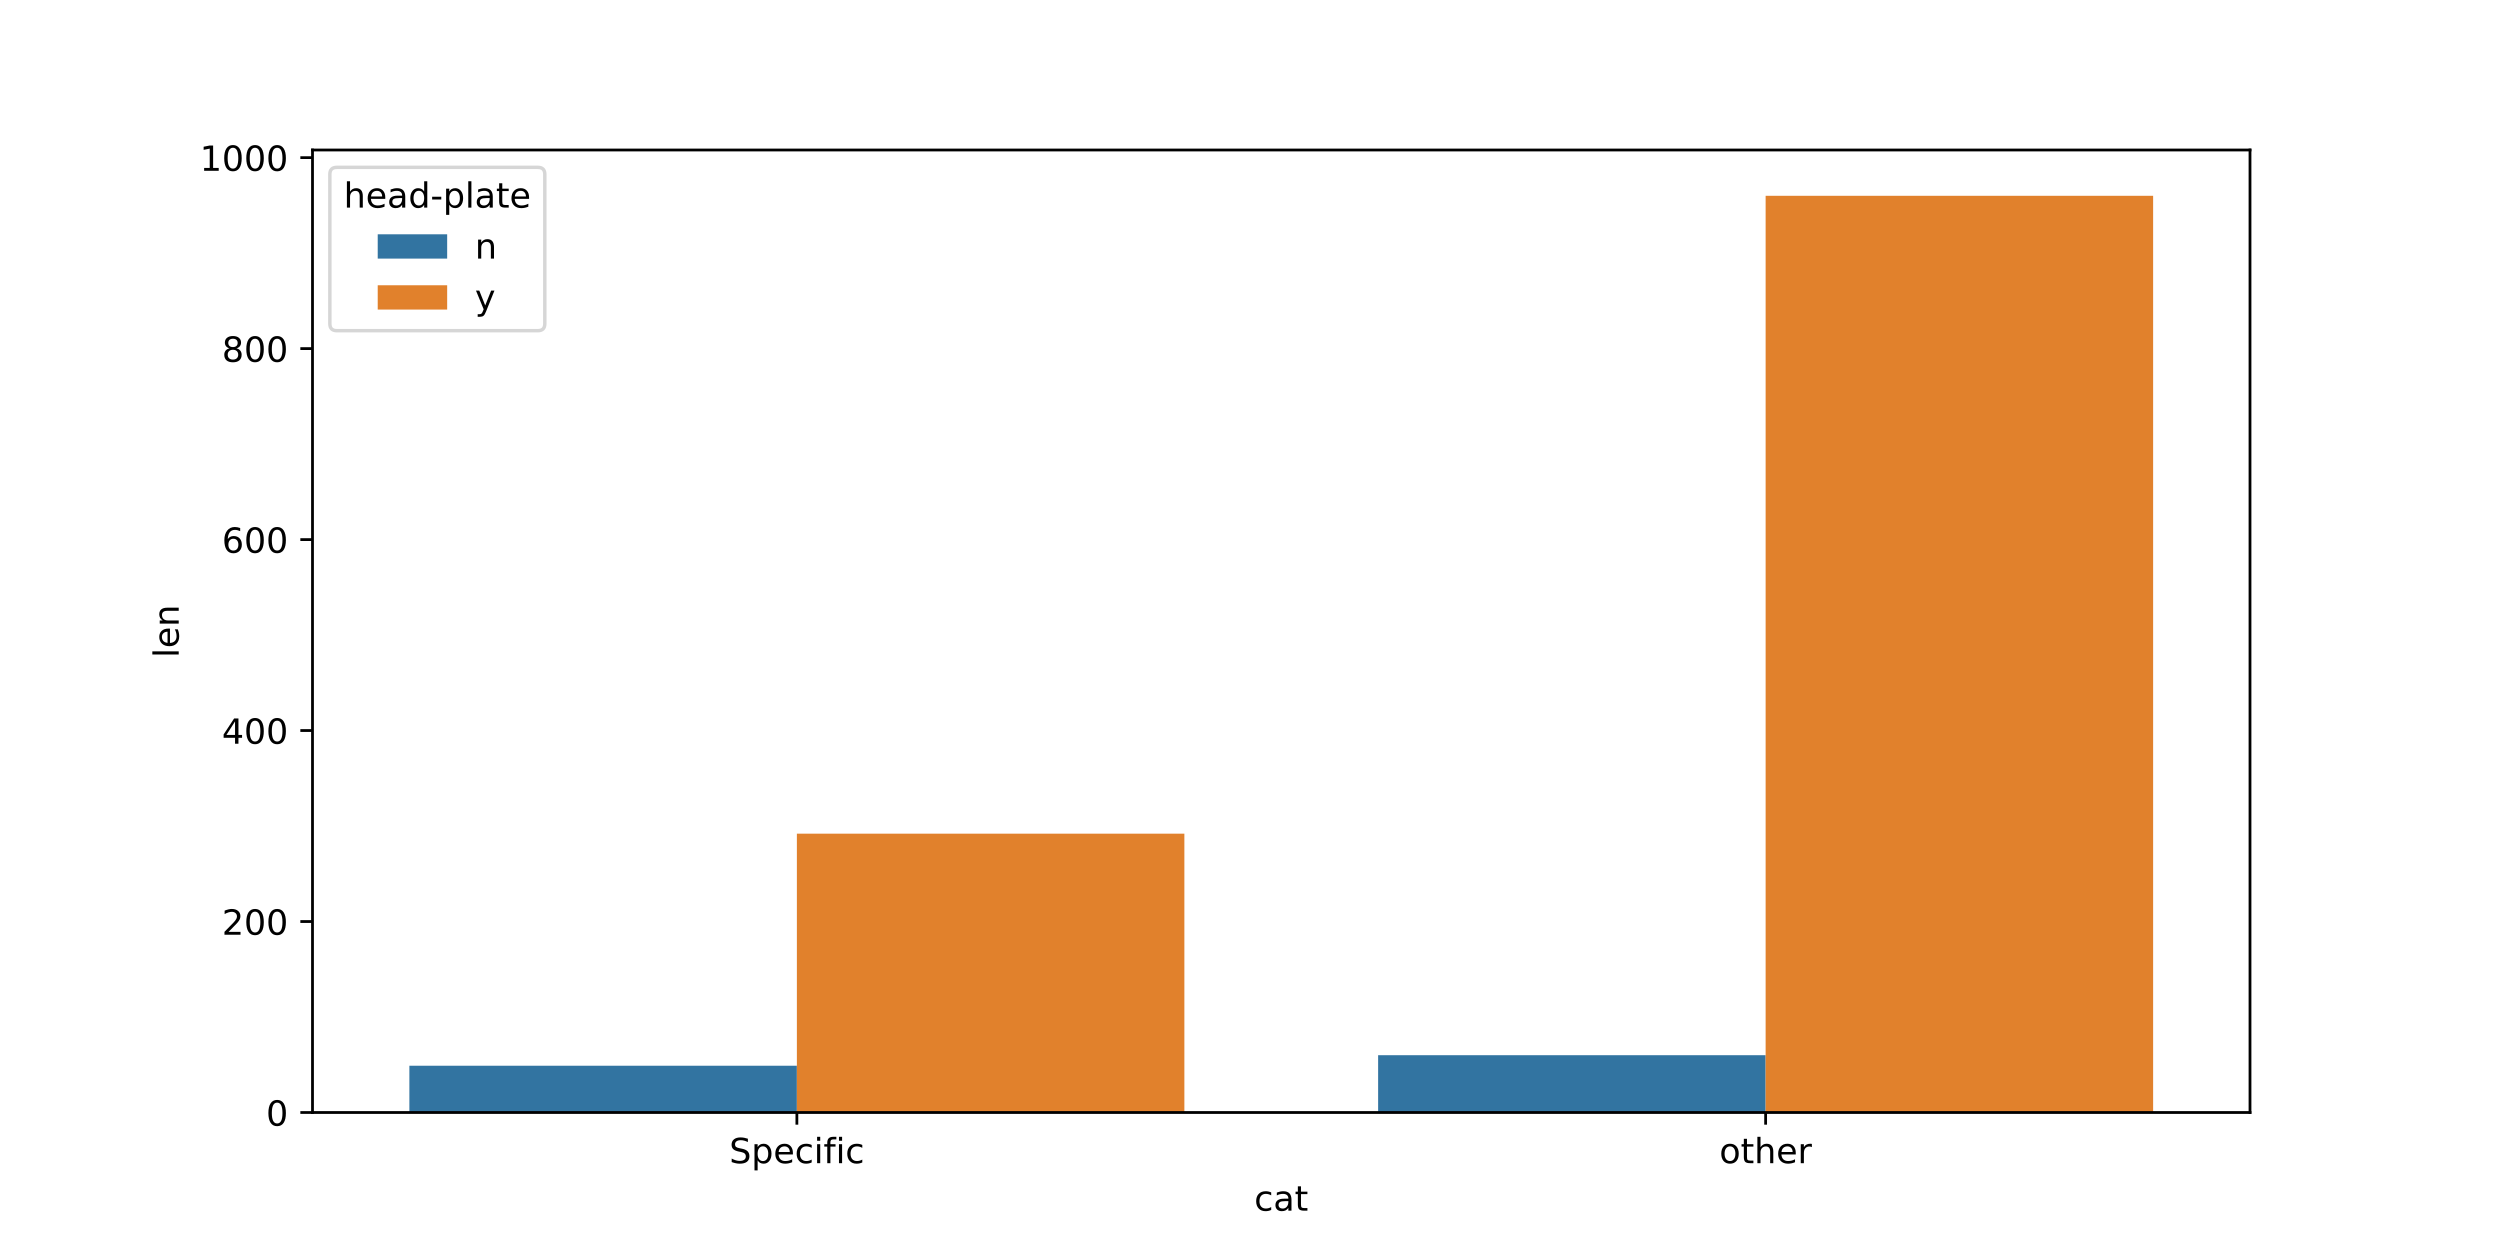
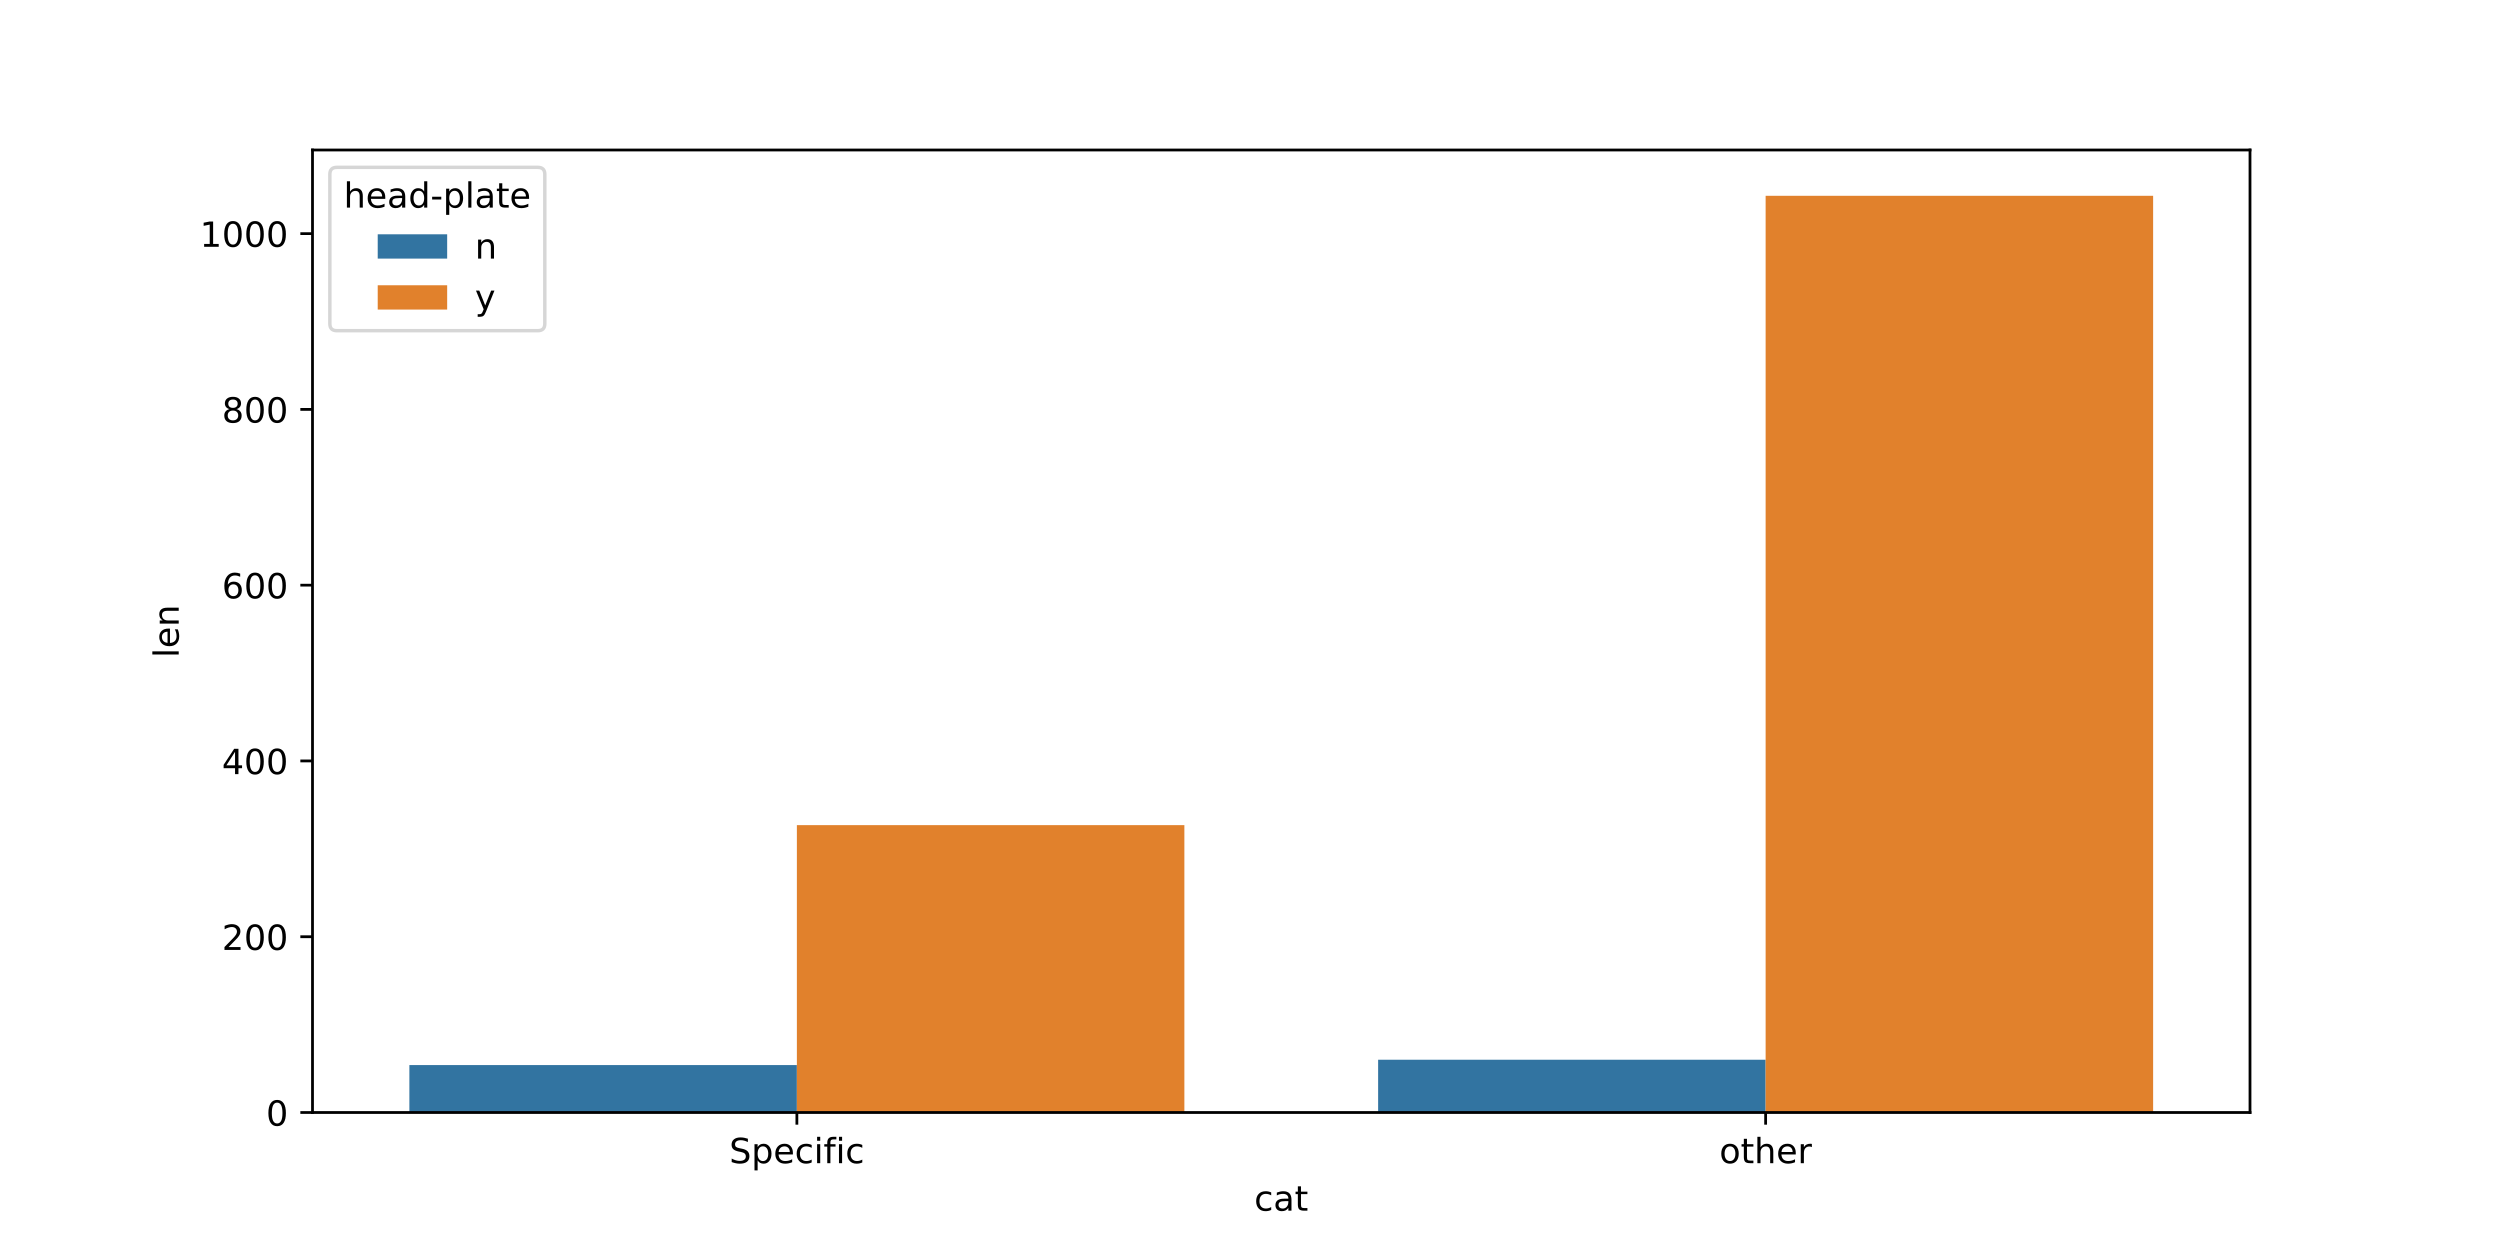
<svg xmlns="http://www.w3.org/2000/svg" xmlns:xlink="http://www.w3.org/1999/xlink" width="720pt" height="360pt" viewBox="0 0 720 360" version="1.1">
  <defs>
    <style type="text/css">*{stroke-linejoin: round; stroke-linecap: butt}</style>
  </defs>
  <g id="figure_1">
    <g id="patch_1">
      <path d="M 0 360  L 720 360  L 720 0  L 0 0  z " style="fill: #ffffff" />
    </g>
    <g id="axes_1">
      <g id="patch_2">
        <path d="M 90 320.4  L 648 320.4  L 648 43.2  L 90 43.2  z " style="fill: #ffffff" />
      </g>
      <g id="patch_3">
-         <path d="M 117.9 320.4  L 229.5 320.4  L 229.5 306.925  L 117.9 306.925  z " clip-path="url(#p274974f5da)" style="fill: #3274a1" />
+         <path d="M 117.9 320.4  L 229.5 320.4  L 229.5 306.732  L 117.9 306.732  z " clip-path="url(#p75de2589b2)" style="fill: #3274a1" />
      </g>
      <g id="patch_4">
-         <path d="M 396.9 320.4  L 508.5 320.4  L 508.5 303.9  L 396.9 303.9  z " clip-path="url(#p274974f5da)" style="fill: #3274a1" />
+         <path d="M 396.9 320.4  L 508.5 320.4  L 508.5 305.213  L 396.9 305.213  z " clip-path="url(#p75de2589b2)" style="fill: #3274a1" />
      </g>
      <g id="patch_5">
-         <path d="M 229.5 320.4  L 341.1 320.4  L 341.1 240.1  L 229.5 240.1  z " clip-path="url(#p274974f5da)" style="fill: #e1812c" />
+         <path d="M 229.5 320.4  L 341.1 320.4  L 341.1 237.631  L 229.5 237.631  z " clip-path="url(#p75de2589b2)" style="fill: #e1812c" />
      </g>
      <g id="patch_6">
-         <path d="M 508.5 320.4  L 620.1 320.4  L 620.1 56.4  L 508.5 56.4  z " clip-path="url(#p274974f5da)" style="fill: #e1812c" />
+         <path d="M 508.5 320.4  L 620.1 320.4  L 620.1 56.4  L 508.5 56.4  z " clip-path="url(#p75de2589b2)" style="fill: #e1812c" />
      </g>
      <g id="patch_7">
-         <path d="M 229.5 320.4  L 229.5 320.4  L 229.5 320.4  L 229.5 320.4  z " clip-path="url(#p274974f5da)" style="fill: #3274a1" />
+         <path d="M 229.5 320.4  L 229.5 320.4  L 229.5 320.4  L 229.5 320.4  z " clip-path="url(#p75de2589b2)" style="fill: #3274a1" />
      </g>
      <g id="patch_8">
-         <path d="M 229.5 320.4  L 229.5 320.4  L 229.5 320.4  L 229.5 320.4  z " clip-path="url(#p274974f5da)" style="fill: #e1812c" />
+         <path d="M 229.5 320.4  L 229.5 320.4  L 229.5 320.4  L 229.5 320.4  z " clip-path="url(#p75de2589b2)" style="fill: #e1812c" />
      </g>
      <g id="matplotlib.axis_1">
        <g id="xtick_1">
          <g id="line2d_1">
            <defs>
-               <path id="m97b4b546ba" d="M 0 0  L 0 3.5  " style="stroke: #000000; stroke-width: 0.8" />
-             </defs>
-             <g>
-               <use xlink:href="#m97b4b546ba" x="229.5" y="320.4" style="stroke: #000000; stroke-width: 0.8" />
+               <path id="m68169b5385" d="M 0 0  L 0 3.5  " style="stroke: #000000; stroke-width: 0.8" />
+             </defs>
+             <g>
+               <use xlink:href="#m68169b5385" x="229.5" y="320.4" style="stroke: #000000; stroke-width: 0.8" />
            </g>
          </g>
          <g id="text_1">
            <g transform="translate(210.0383 334.9984) scale(0.1 -0.1)">
              <defs>
                <path id="DejaVuSans-53" d="M 3425 4513  L 3425 3897  Q 3066 4069 2747 4153  Q 2428 4238 2131 4238  Q 1616 4238 1336 4038  Q 1056 3838 1056 3469  Q 1056 3159 1242 3001  Q 1428 2844 1947 2747  L 2328 2669  Q 3034 2534 3370 2195  Q 3706 1856 3706 1288  Q 3706 609 3251 259  Q 2797 -91 1919 -91  Q 1588 -91 1214 -16  Q 841 59 441 206  L 441 856  Q 825 641 1194 531  Q 1563 422 1919 422  Q 2459 422 2753 634  Q 3047 847 3047 1241  Q 3047 1584 2836 1778  Q 2625 1972 2144 2069  L 1759 2144  Q 1053 2284 737 2584  Q 422 2884 422 3419  Q 422 4038 858 4394  Q 1294 4750 2059 4750  Q 2388 4750 2728 4690  Q 3069 4631 3425 4513  z " transform="scale(0.015625)" />
                <path id="DejaVuSans-70" d="M 1159 525  L 1159 -1331  L 581 -1331  L 581 3500  L 1159 3500  L 1159 2969  Q 1341 3281 1617 3432  Q 1894 3584 2278 3584  Q 2916 3584 3314 3078  Q 3713 2572 3713 1747  Q 3713 922 3314 415  Q 2916 -91 2278 -91  Q 1894 -91 1617 61  Q 1341 213 1159 525  z M 3116 1747  Q 3116 2381 2855 2742  Q 2594 3103 2138 3103  Q 1681 3103 1420 2742  Q 1159 2381 1159 1747  Q 1159 1113 1420 752  Q 1681 391 2138 391  Q 2594 391 2855 752  Q 3116 1113 3116 1747  z " transform="scale(0.015625)" />
                <path id="DejaVuSans-65" d="M 3597 1894  L 3597 1613  L 953 1613  Q 991 1019 1311 708  Q 1631 397 2203 397  Q 2534 397 2845 478  Q 3156 559 3463 722  L 3463 178  Q 3153 47 2828 -22  Q 2503 -91 2169 -91  Q 1331 -91 842 396  Q 353 884 353 1716  Q 353 2575 817 3079  Q 1281 3584 2069 3584  Q 2775 3584 3186 3129  Q 3597 2675 3597 1894  z M 3022 2063  Q 3016 2534 2758 2815  Q 2500 3097 2075 3097  Q 1594 3097 1305 2825  Q 1016 2553 972 2059  L 3022 2063  z " transform="scale(0.015625)" />
                <path id="DejaVuSans-63" d="M 3122 3366  L 3122 2828  Q 2878 2963 2633 3030  Q 2388 3097 2138 3097  Q 1578 3097 1268 2742  Q 959 2388 959 1747  Q 959 1106 1268 751  Q 1578 397 2138 397  Q 2388 397 2633 464  Q 2878 531 3122 666  L 3122 134  Q 2881 22 2623 -34  Q 2366 -91 2075 -91  Q 1284 -91 818 406  Q 353 903 353 1747  Q 353 2603 823 3093  Q 1294 3584 2113 3584  Q 2378 3584 2631 3529  Q 2884 3475 3122 3366  z " transform="scale(0.015625)" />
                <path id="DejaVuSans-69" d="M 603 3500  L 1178 3500  L 1178 0  L 603 0  L 603 3500  z M 603 4863  L 1178 4863  L 1178 4134  L 603 4134  L 603 4863  z " transform="scale(0.015625)" />
                <path id="DejaVuSans-66" d="M 2375 4863  L 2375 4384  L 1825 4384  Q 1516 4384 1395 4259  Q 1275 4134 1275 3809  L 1275 3500  L 2222 3500  L 2222 3053  L 1275 3053  L 1275 0  L 697 0  L 697 3053  L 147 3053  L 147 3500  L 697 3500  L 697 3744  Q 697 4328 969 4595  Q 1241 4863 1831 4863  L 2375 4863  z " transform="scale(0.015625)" />
              </defs>
              <use xlink:href="#DejaVuSans-53" />
              <use xlink:href="#DejaVuSans-70" transform="translate(63.47656 0)" />
              <use xlink:href="#DejaVuSans-65" transform="translate(126.9531 0)" />
              <use xlink:href="#DejaVuSans-63" transform="translate(188.4766 0)" />
              <use xlink:href="#DejaVuSans-69" transform="translate(243.457 0)" />
              <use xlink:href="#DejaVuSans-66" transform="translate(271.2402 0)" />
              <use xlink:href="#DejaVuSans-69" transform="translate(306.4453 0)" />
              <use xlink:href="#DejaVuSans-63" transform="translate(334.2285 0)" />
            </g>
          </g>
        </g>
        <g id="xtick_2">
          <g id="line2d_2">
            <g>
-               <use xlink:href="#m97b4b546ba" x="508.5" y="320.4" style="stroke: #000000; stroke-width: 0.8" />
+               <use xlink:href="#m68169b5385" x="508.5" y="320.4" style="stroke: #000000; stroke-width: 0.8" />
            </g>
          </g>
          <g id="text_2">
            <g transform="translate(495.1797 334.9984) scale(0.1 -0.1)">
              <defs>
                <path id="DejaVuSans-6f" d="M 1959 3097  Q 1497 3097 1228 2736  Q 959 2375 959 1747  Q 959 1119 1226 758  Q 1494 397 1959 397  Q 2419 397 2687 759  Q 2956 1122 2956 1747  Q 2956 2369 2687 2733  Q 2419 3097 1959 3097  z M 1959 3584  Q 2709 3584 3137 3096  Q 3566 2609 3566 1747  Q 3566 888 3137 398  Q 2709 -91 1959 -91  Q 1206 -91 779 398  Q 353 888 353 1747  Q 353 2609 779 3096  Q 1206 3584 1959 3584  z " transform="scale(0.015625)" />
                <path id="DejaVuSans-74" d="M 1172 4494  L 1172 3500  L 2356 3500  L 2356 3053  L 1172 3053  L 1172 1153  Q 1172 725 1289 603  Q 1406 481 1766 481  L 2356 481  L 2356 0  L 1766 0  Q 1100 0 847 248  Q 594 497 594 1153  L 594 3053  L 172 3053  L 172 3500  L 594 3500  L 594 4494  L 1172 4494  z " transform="scale(0.015625)" />
                <path id="DejaVuSans-68" d="M 3513 2113  L 3513 0  L 2938 0  L 2938 2094  Q 2938 2591 2744 2837  Q 2550 3084 2163 3084  Q 1697 3084 1428 2787  Q 1159 2491 1159 1978  L 1159 0  L 581 0  L 581 4863  L 1159 4863  L 1159 2956  Q 1366 3272 1645 3428  Q 1925 3584 2291 3584  Q 2894 3584 3203 3211  Q 3513 2838 3513 2113  z " transform="scale(0.015625)" />
                <path id="DejaVuSans-72" d="M 2631 2963  Q 2534 3019 2420 3045  Q 2306 3072 2169 3072  Q 1681 3072 1420 2755  Q 1159 2438 1159 1844  L 1159 0  L 581 0  L 581 3500  L 1159 3500  L 1159 2956  Q 1341 3275 1631 3429  Q 1922 3584 2338 3584  Q 2397 3584 2469 3576  Q 2541 3569 2628 3553  L 2631 2963  z " transform="scale(0.015625)" />
              </defs>
              <use xlink:href="#DejaVuSans-6f" />
              <use xlink:href="#DejaVuSans-74" transform="translate(61.18164 0)" />
              <use xlink:href="#DejaVuSans-68" transform="translate(100.3906 0)" />
              <use xlink:href="#DejaVuSans-65" transform="translate(163.7695 0)" />
              <use xlink:href="#DejaVuSans-72" transform="translate(225.293 0)" />
            </g>
          </g>
        </g>
        <g id="text_3">
          <g transform="translate(361.2266 348.6766) scale(0.1 -0.1)">
            <defs>
              <path id="DejaVuSans-61" d="M 2194 1759  Q 1497 1759 1228 1600  Q 959 1441 959 1056  Q 959 750 1161 570  Q 1363 391 1709 391  Q 2188 391 2477 730  Q 2766 1069 2766 1631  L 2766 1759  L 2194 1759  z M 3341 1997  L 3341 0  L 2766 0  L 2766 531  Q 2569 213 2275 61  Q 1981 -91 1556 -91  Q 1019 -91 701 211  Q 384 513 384 1019  Q 384 1609 779 1909  Q 1175 2209 1959 2209  L 2766 2209  L 2766 2266  Q 2766 2663 2505 2880  Q 2244 3097 1772 3097  Q 1472 3097 1187 3025  Q 903 2953 641 2809  L 641 3341  Q 956 3463 1253 3523  Q 1550 3584 1831 3584  Q 2591 3584 2966 3190  Q 3341 2797 3341 1997  z " transform="scale(0.015625)" />
            </defs>
            <use xlink:href="#DejaVuSans-63" />
            <use xlink:href="#DejaVuSans-61" transform="translate(54.98047 0)" />
            <use xlink:href="#DejaVuSans-74" transform="translate(116.2598 0)" />
          </g>
        </g>
      </g>
      <g id="matplotlib.axis_2">
        <g id="ytick_1">
          <g id="line2d_3">
            <defs>
-               <path id="m7fbe0d3641" d="M 0 0  L -3.5 0  " style="stroke: #000000; stroke-width: 0.8" />
-             </defs>
-             <g>
-               <use xlink:href="#m7fbe0d3641" x="90" y="320.4" style="stroke: #000000; stroke-width: 0.8" />
+               <path id="m15484db1a5" d="M 0 0  L -3.5 0  " style="stroke: #000000; stroke-width: 0.8" />
+             </defs>
+             <g>
+               <use xlink:href="#m15484db1a5" x="90" y="320.4" style="stroke: #000000; stroke-width: 0.8" />
            </g>
          </g>
          <g id="text_4">
            <g transform="translate(76.6375 324.1992) scale(0.1 -0.1)">
              <defs>
                <path id="DejaVuSans-30" d="M 2034 4250  Q 1547 4250 1301 3770  Q 1056 3291 1056 2328  Q 1056 1369 1301 889  Q 1547 409 2034 409  Q 2525 409 2770 889  Q 3016 1369 3016 2328  Q 3016 3291 2770 3770  Q 2525 4250 2034 4250  z M 2034 4750  Q 2819 4750 3233 4129  Q 3647 3509 3647 2328  Q 3647 1150 3233 529  Q 2819 -91 2034 -91  Q 1250 -91 836 529  Q 422 1150 422 2328  Q 422 3509 836 4129  Q 1250 4750 2034 4750  z " transform="scale(0.015625)" />
              </defs>
              <use xlink:href="#DejaVuSans-30" />
            </g>
          </g>
        </g>
        <g id="ytick_2">
          <g id="line2d_4">
            <g>
-               <use xlink:href="#m7fbe0d3641" x="90" y="265.4" style="stroke: #000000; stroke-width: 0.8" />
+               <use xlink:href="#m15484db1a5" x="90" y="269.777" style="stroke: #000000; stroke-width: 0.8" />
            </g>
          </g>
          <g id="text_5">
-             <g transform="translate(63.9125 269.1992) scale(0.1 -0.1)">
+             <g transform="translate(63.9125 273.576) scale(0.1 -0.1)">
              <defs>
                <path id="DejaVuSans-32" d="M 1228 531  L 3431 531  L 3431 0  L 469 0  L 469 531  Q 828 903 1448 1529  Q 2069 2156 2228 2338  Q 2531 2678 2651 2914  Q 2772 3150 2772 3378  Q 2772 3750 2511 3984  Q 2250 4219 1831 4219  Q 1534 4219 1204 4116  Q 875 4013 500 3803  L 500 4441  Q 881 4594 1212 4672  Q 1544 4750 1819 4750  Q 2544 4750 2975 4387  Q 3406 4025 3406 3419  Q 3406 3131 3298 2873  Q 3191 2616 2906 2266  Q 2828 2175 2409 1742  Q 1991 1309 1228 531  z " transform="scale(0.015625)" />
              </defs>
              <use xlink:href="#DejaVuSans-32" />
              <use xlink:href="#DejaVuSans-30" transform="translate(63.62305 0)" />
              <use xlink:href="#DejaVuSans-30" transform="translate(127.2461 0)" />
            </g>
          </g>
        </g>
        <g id="ytick_3">
          <g id="line2d_5">
            <g>
-               <use xlink:href="#m7fbe0d3641" x="90" y="210.4" style="stroke: #000000; stroke-width: 0.8" />
+               <use xlink:href="#m15484db1a5" x="90" y="219.154" style="stroke: #000000; stroke-width: 0.8" />
            </g>
          </g>
          <g id="text_6">
-             <g transform="translate(63.9125 214.1992) scale(0.1 -0.1)">
+             <g transform="translate(63.9125 222.9528) scale(0.1 -0.1)">
              <defs>
                <path id="DejaVuSans-34" d="M 2419 4116  L 825 1625  L 2419 1625  L 2419 4116  z M 2253 4666  L 3047 4666  L 3047 1625  L 3713 1625  L 3713 1100  L 3047 1100  L 3047 0  L 2419 0  L 2419 1100  L 313 1100  L 313 1709  L 2253 4666  z " transform="scale(0.015625)" />
              </defs>
              <use xlink:href="#DejaVuSans-34" />
              <use xlink:href="#DejaVuSans-30" transform="translate(63.62305 0)" />
              <use xlink:href="#DejaVuSans-30" transform="translate(127.2461 0)" />
            </g>
          </g>
        </g>
        <g id="ytick_4">
          <g id="line2d_6">
            <g>
-               <use xlink:href="#m7fbe0d3641" x="90" y="155.4" style="stroke: #000000; stroke-width: 0.8" />
+               <use xlink:href="#m15484db1a5" x="90" y="168.53" style="stroke: #000000; stroke-width: 0.8" />
            </g>
          </g>
          <g id="text_7">
-             <g transform="translate(63.9125 159.1992) scale(0.1 -0.1)">
+             <g transform="translate(63.9125 172.3296) scale(0.1 -0.1)">
              <defs>
                <path id="DejaVuSans-36" d="M 2113 2584  Q 1688 2584 1439 2293  Q 1191 2003 1191 1497  Q 1191 994 1439 701  Q 1688 409 2113 409  Q 2538 409 2786 701  Q 3034 994 3034 1497  Q 3034 2003 2786 2293  Q 2538 2584 2113 2584  z M 3366 4563  L 3366 3988  Q 3128 4100 2886 4159  Q 2644 4219 2406 4219  Q 1781 4219 1451 3797  Q 1122 3375 1075 2522  Q 1259 2794 1537 2939  Q 1816 3084 2150 3084  Q 2853 3084 3261 2657  Q 3669 2231 3669 1497  Q 3669 778 3244 343  Q 2819 -91 2113 -91  Q 1303 -91 875 529  Q 447 1150 447 2328  Q 447 3434 972 4092  Q 1497 4750 2381 4750  Q 2619 4750 2861 4703  Q 3103 4656 3366 4563  z " transform="scale(0.015625)" />
              </defs>
              <use xlink:href="#DejaVuSans-36" />
              <use xlink:href="#DejaVuSans-30" transform="translate(63.62305 0)" />
              <use xlink:href="#DejaVuSans-30" transform="translate(127.2461 0)" />
            </g>
          </g>
        </g>
        <g id="ytick_5">
          <g id="line2d_7">
            <g>
-               <use xlink:href="#m7fbe0d3641" x="90" y="100.4" style="stroke: #000000; stroke-width: 0.8" />
+               <use xlink:href="#m15484db1a5" x="90" y="117.907" style="stroke: #000000; stroke-width: 0.8" />
            </g>
          </g>
          <g id="text_8">
-             <g transform="translate(63.9125 104.1992) scale(0.1 -0.1)">
+             <g transform="translate(63.9125 121.7064) scale(0.1 -0.1)">
              <defs>
                <path id="DejaVuSans-38" d="M 2034 2216  Q 1584 2216 1326 1975  Q 1069 1734 1069 1313  Q 1069 891 1326 650  Q 1584 409 2034 409  Q 2484 409 2743 651  Q 3003 894 3003 1313  Q 3003 1734 2745 1975  Q 2488 2216 2034 2216  z M 1403 2484  Q 997 2584 770 2862  Q 544 3141 544 3541  Q 544 4100 942 4425  Q 1341 4750 2034 4750  Q 2731 4750 3128 4425  Q 3525 4100 3525 3541  Q 3525 3141 3298 2862  Q 3072 2584 2669 2484  Q 3125 2378 3379 2068  Q 3634 1759 3634 1313  Q 3634 634 3220 271  Q 2806 -91 2034 -91  Q 1263 -91 848 271  Q 434 634 434 1313  Q 434 1759 690 2068  Q 947 2378 1403 2484  z M 1172 3481  Q 1172 3119 1398 2916  Q 1625 2713 2034 2713  Q 2441 2713 2670 2916  Q 2900 3119 2900 3481  Q 2900 3844 2670 4047  Q 2441 4250 2034 4250  Q 1625 4250 1398 4047  Q 1172 3844 1172 3481  z " transform="scale(0.015625)" />
              </defs>
              <use xlink:href="#DejaVuSans-38" />
              <use xlink:href="#DejaVuSans-30" transform="translate(63.62305 0)" />
              <use xlink:href="#DejaVuSans-30" transform="translate(127.2461 0)" />
            </g>
          </g>
        </g>
        <g id="ytick_6">
          <g id="line2d_8">
            <g>
-               <use xlink:href="#m7fbe0d3641" x="90" y="45.4" style="stroke: #000000; stroke-width: 0.8" />
+               <use xlink:href="#m15484db1a5" x="90" y="67.284" style="stroke: #000000; stroke-width: 0.8" />
            </g>
          </g>
          <g id="text_9">
-             <g transform="translate(57.55 49.19922) scale(0.1 -0.1)">
+             <g transform="translate(57.55 71.08321) scale(0.1 -0.1)">
              <defs>
                <path id="DejaVuSans-31" d="M 794 531  L 1825 531  L 1825 4091  L 703 3866  L 703 4441  L 1819 4666  L 2450 4666  L 2450 531  L 3481 531  L 3481 0  L 794 0  L 794 531  z " transform="scale(0.015625)" />
              </defs>
              <use xlink:href="#DejaVuSans-31" />
              <use xlink:href="#DejaVuSans-30" transform="translate(63.62305 0)" />
              <use xlink:href="#DejaVuSans-30" transform="translate(127.2461 0)" />
              <use xlink:href="#DejaVuSans-30" transform="translate(190.8691 0)" />
            </g>
          </g>
        </g>
        <g id="text_10">
          <g transform="translate(51.47031 189.4344) rotate(-90) scale(0.1 -0.1)">
            <defs>
              <path id="DejaVuSans-6c" d="M 603 4863  L 1178 4863  L 1178 0  L 603 0  L 603 4863  z " transform="scale(0.015625)" />
              <path id="DejaVuSans-6e" d="M 3513 2113  L 3513 0  L 2938 0  L 2938 2094  Q 2938 2591 2744 2837  Q 2550 3084 2163 3084  Q 1697 3084 1428 2787  Q 1159 2491 1159 1978  L 1159 0  L 581 0  L 581 3500  L 1159 3500  L 1159 2956  Q 1366 3272 1645 3428  Q 1925 3584 2291 3584  Q 2894 3584 3203 3211  Q 3513 2838 3513 2113  z " transform="scale(0.015625)" />
            </defs>
            <use xlink:href="#DejaVuSans-6c" />
            <use xlink:href="#DejaVuSans-65" transform="translate(27.7832 0)" />
            <use xlink:href="#DejaVuSans-6e" transform="translate(89.30664 0)" />
          </g>
        </g>
      </g>
      <g id="line2d_9">
-         <path clip-path="url(#p274974f5da)" style="fill: none; stroke: #424242; stroke-width: 2.25; stroke-linecap: square" />
+         <path clip-path="url(#p75de2589b2)" style="fill: none; stroke: #424242; stroke-width: 2.25; stroke-linecap: square" />
      </g>
      <g id="line2d_10">
-         <path clip-path="url(#p274974f5da)" style="fill: none; stroke: #424242; stroke-width: 2.25; stroke-linecap: square" />
+         <path clip-path="url(#p75de2589b2)" style="fill: none; stroke: #424242; stroke-width: 2.25; stroke-linecap: square" />
      </g>
      <g id="line2d_11">
-         <path clip-path="url(#p274974f5da)" style="fill: none; stroke: #424242; stroke-width: 2.25; stroke-linecap: square" />
+         <path clip-path="url(#p75de2589b2)" style="fill: none; stroke: #424242; stroke-width: 2.25; stroke-linecap: square" />
      </g>
      <g id="line2d_12">
-         <path clip-path="url(#p274974f5da)" style="fill: none; stroke: #424242; stroke-width: 2.25; stroke-linecap: square" />
+         <path clip-path="url(#p75de2589b2)" style="fill: none; stroke: #424242; stroke-width: 2.25; stroke-linecap: square" />
      </g>
      <g id="patch_9">
        <path d="M 90 320.4  L 90 43.2  " style="fill: none; stroke: #000000; stroke-width: 0.8; stroke-linejoin: miter; stroke-linecap: square" />
      </g>
      <g id="patch_10">
        <path d="M 648 320.4  L 648 43.2  " style="fill: none; stroke: #000000; stroke-width: 0.8; stroke-linejoin: miter; stroke-linecap: square" />
      </g>
      <g id="patch_11">
        <path d="M 90 320.4  L 648 320.4  " style="fill: none; stroke: #000000; stroke-width: 0.8; stroke-linejoin: miter; stroke-linecap: square" />
      </g>
      <g id="patch_12">
        <path d="M 90 43.2  L 648 43.2  " style="fill: none; stroke: #000000; stroke-width: 0.8; stroke-linejoin: miter; stroke-linecap: square" />
      </g>
      <g id="legend_1">
        <g id="patch_13">
          <path d="M 97 95.234  L 154.903 95.234  Q 156.903 95.234 156.903 93.234  L 156.903 50.2  Q 156.903 48.2 154.903 48.2  L 97 48.2  Q 95 48.2 95 50.2  L 95 93.234  Q 95 95.234 97 95.234  z " style="fill: #ffffff; opacity: 0.8; stroke: #cccccc; stroke-linejoin: miter" />
        </g>
        <g id="text_11">
          <g transform="translate(99 59.79844) scale(0.1 -0.1)">
            <defs>
              <path id="DejaVuSans-64" d="M 2906 2969  L 2906 4863  L 3481 4863  L 3481 0  L 2906 0  L 2906 525  Q 2725 213 2448 61  Q 2172 -91 1784 -91  Q 1150 -91 751 415  Q 353 922 353 1747  Q 353 2572 751 3078  Q 1150 3584 1784 3584  Q 2172 3584 2448 3432  Q 2725 3281 2906 2969  z M 947 1747  Q 947 1113 1208 752  Q 1469 391 1925 391  Q 2381 391 2643 752  Q 2906 1113 2906 1747  Q 2906 2381 2643 2742  Q 2381 3103 1925 3103  Q 1469 3103 1208 2742  Q 947 2381 947 1747  z " transform="scale(0.015625)" />
              <path id="DejaVuSans-2d" d="M 313 2009  L 1997 2009  L 1997 1497  L 313 1497  L 313 2009  z " transform="scale(0.015625)" />
            </defs>
            <use xlink:href="#DejaVuSans-68" />
            <use xlink:href="#DejaVuSans-65" transform="translate(63.37891 0)" />
            <use xlink:href="#DejaVuSans-61" transform="translate(124.9023 0)" />
            <use xlink:href="#DejaVuSans-64" transform="translate(186.1816 0)" />
            <use xlink:href="#DejaVuSans-2d" transform="translate(249.6582 0)" />
            <use xlink:href="#DejaVuSans-70" transform="translate(285.7422 0)" />
            <use xlink:href="#DejaVuSans-6c" transform="translate(349.2188 0)" />
            <use xlink:href="#DejaVuSans-61" transform="translate(377.002 0)" />
            <use xlink:href="#DejaVuSans-74" transform="translate(438.2812 0)" />
            <use xlink:href="#DejaVuSans-65" transform="translate(477.4902 0)" />
          </g>
        </g>
        <g id="patch_14">
          <path d="M 108.783 74.477  L 128.783 74.477  L 128.783 67.477  L 108.783 67.477  z " style="fill: #3274a1" />
        </g>
        <g id="text_12">
          <g transform="translate(136.7828 74.47656) scale(0.1 -0.1)">
            <use xlink:href="#DejaVuSans-6e" />
          </g>
        </g>
        <g id="patch_15">
          <path d="M 108.783 89.155  L 128.783 89.155  L 128.783 82.155  L 108.783 82.155  z " style="fill: #e1812c" />
        </g>
        <g id="text_13">
          <g transform="translate(136.7828 89.15469) scale(0.1 -0.1)">
            <defs>
              <path id="DejaVuSans-79" d="M 2059 -325  Q 1816 -950 1584 -1140  Q 1353 -1331 966 -1331  L 506 -1331  L 506 -850  L 844 -850  Q 1081 -850 1212 -737  Q 1344 -625 1503 -206  L 1606 56  L 191 3500  L 800 3500  L 1894 763  L 2988 3500  L 3597 3500  L 2059 -325  z " transform="scale(0.015625)" />
            </defs>
            <use xlink:href="#DejaVuSans-79" />
          </g>
        </g>
      </g>
    </g>
  </g>
  <defs>
-     <clipPath id="p274974f5da">
+     <clipPath id="p75de2589b2">
      <rect x="90" y="43.2" width="558" height="277.2" />
    </clipPath>
  </defs>
</svg>
